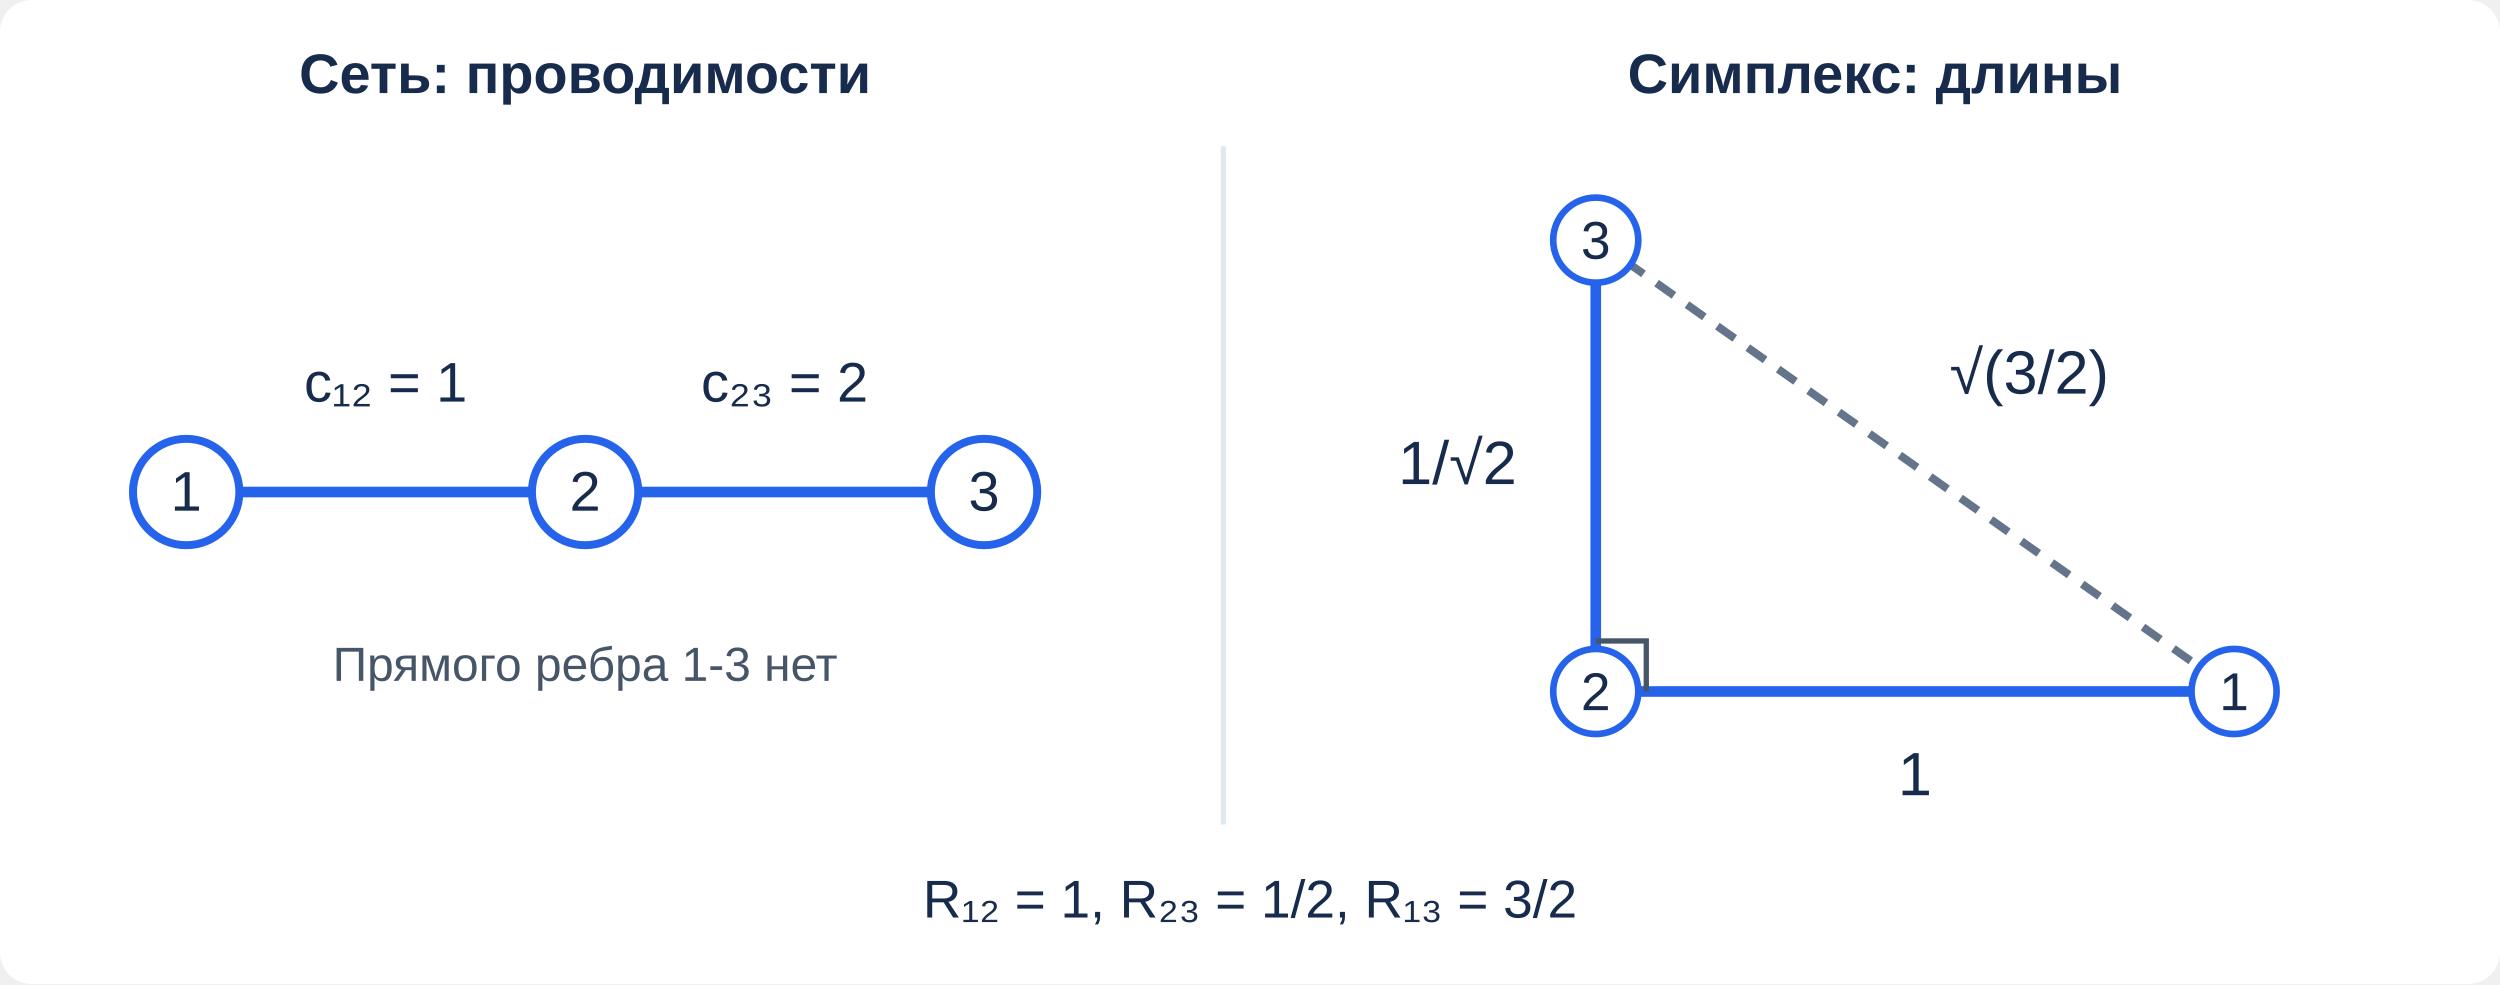
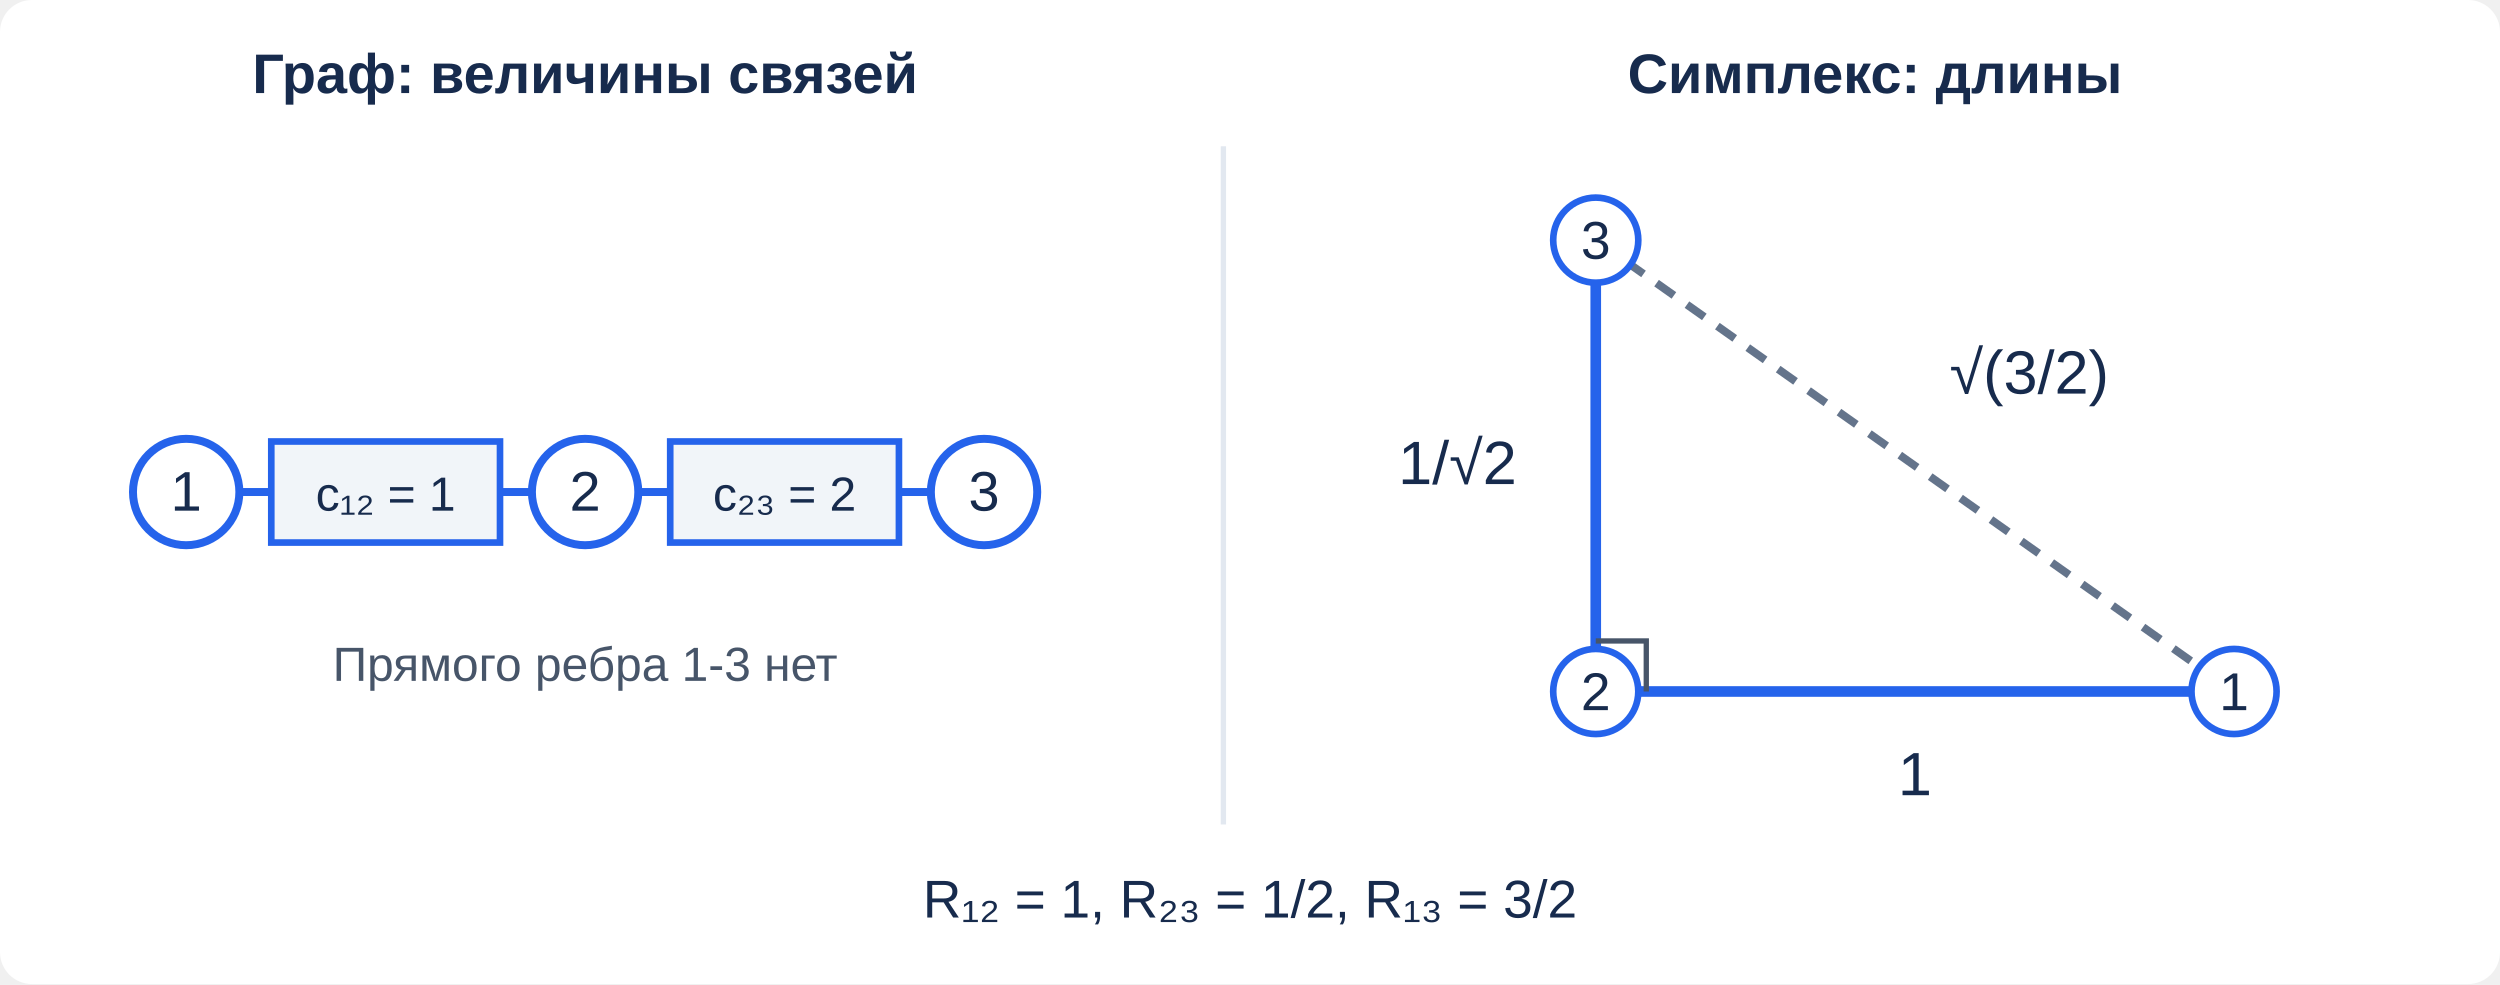
<svg xmlns="http://www.w3.org/2000/svg" width="940" height="370" viewBox="0 0 940 370" role="img" aria-labelledby="title desc">
  <rect width="940" height="370" rx="12" fill="#fff" />
  <g font-family="Arial, sans-serif" fill="#172b4d" text-anchor="middle">
-     <text x="220" y="35" font-size="21" font-weight="bold">Сеть: проводимости</text>
+     <text x="220" y="35" font-size="21" font-weight="bold">Граф: величины связей</text>
    <text x="705" y="35" font-size="21" font-weight="bold">Симплекс: длины</text>
-     <path d="M70 185H370" stroke="#2563eb" stroke-width="4" fill="none" />
-     <text x="145" y="151" font-size="21">c₁₂ = 1</text>
-     <text x="295" y="151" font-size="21">c₂₃ = 2</text>
+     <path d="M90 185H102 M188 185H200 M240 185H252 M338 185H350" stroke="#2563eb" stroke-width="3" fill="none" />
+     <rect x="102" y="166" width="86" height="38" fill="#f1f5f9" stroke="#2563eb" stroke-width="2.5" />
+     <rect x="252" y="166" width="86" height="38" fill="#f1f5f9" stroke="#2563eb" stroke-width="2.5" />
+     <text x="145" y="192" font-size="18">c₁₂ = 1</text>
+     <text x="295" y="192" font-size="18">c₂₃ = 2</text>
    <circle cx="70" cy="185" r="20" fill="#fff" stroke="#2563eb" stroke-width="3" />
    <text x="70" y="192" font-size="21">1</text>
    <circle cx="220" cy="185" r="20" fill="#fff" stroke="#2563eb" stroke-width="3" />
    <text x="220" y="192" font-size="21">2</text>
    <circle cx="370" cy="185" r="20" fill="#fff" stroke="#2563eb" stroke-width="3" />
    <text x="370" y="192" font-size="21">3</text>
    <text x="220" y="256" font-size="18" fill="#475569">Прямого ребра 1-3 нет</text>
    <path d="M600 90.294V260H840" stroke="#2563eb" stroke-width="4" fill="none" />
    <path d="M600 90.294L840 260" stroke="#64748b" stroke-width="3" stroke-dasharray="8 6" fill="none" />
    <path d="M600 241H619V260" stroke="#475569" stroke-width="2" fill="none" />
    <circle cx="600" cy="260" r="16" fill="#fff" stroke="#2563eb" stroke-width="2.5" />
    <text x="600" y="267" font-size="20">2</text>
    <circle cx="840" cy="260" r="16" fill="#fff" stroke="#2563eb" stroke-width="2.5" />
    <text x="840" y="267" font-size="20">1</text>
    <circle cx="600" cy="90.294" r="16" fill="#fff" stroke="#2563eb" stroke-width="2.5" />
    <text x="600" y="97.294" font-size="20">3</text>
    <text x="720" y="299" font-size="23">1</text>
    <text x="548" y="182" font-size="23">1/√2</text>
    <text x="763" y="148" font-size="23">√(3/2)</text>
    <line x1="460" y1="55" x2="460" y2="310" stroke="#e2e8f0" stroke-width="2" />
    <text x="470" y="345" font-size="20">R₁₂ = 1,   R₂₃ = 1/2,   R₁₃ = 3/2</text>
  </g>
</svg>
